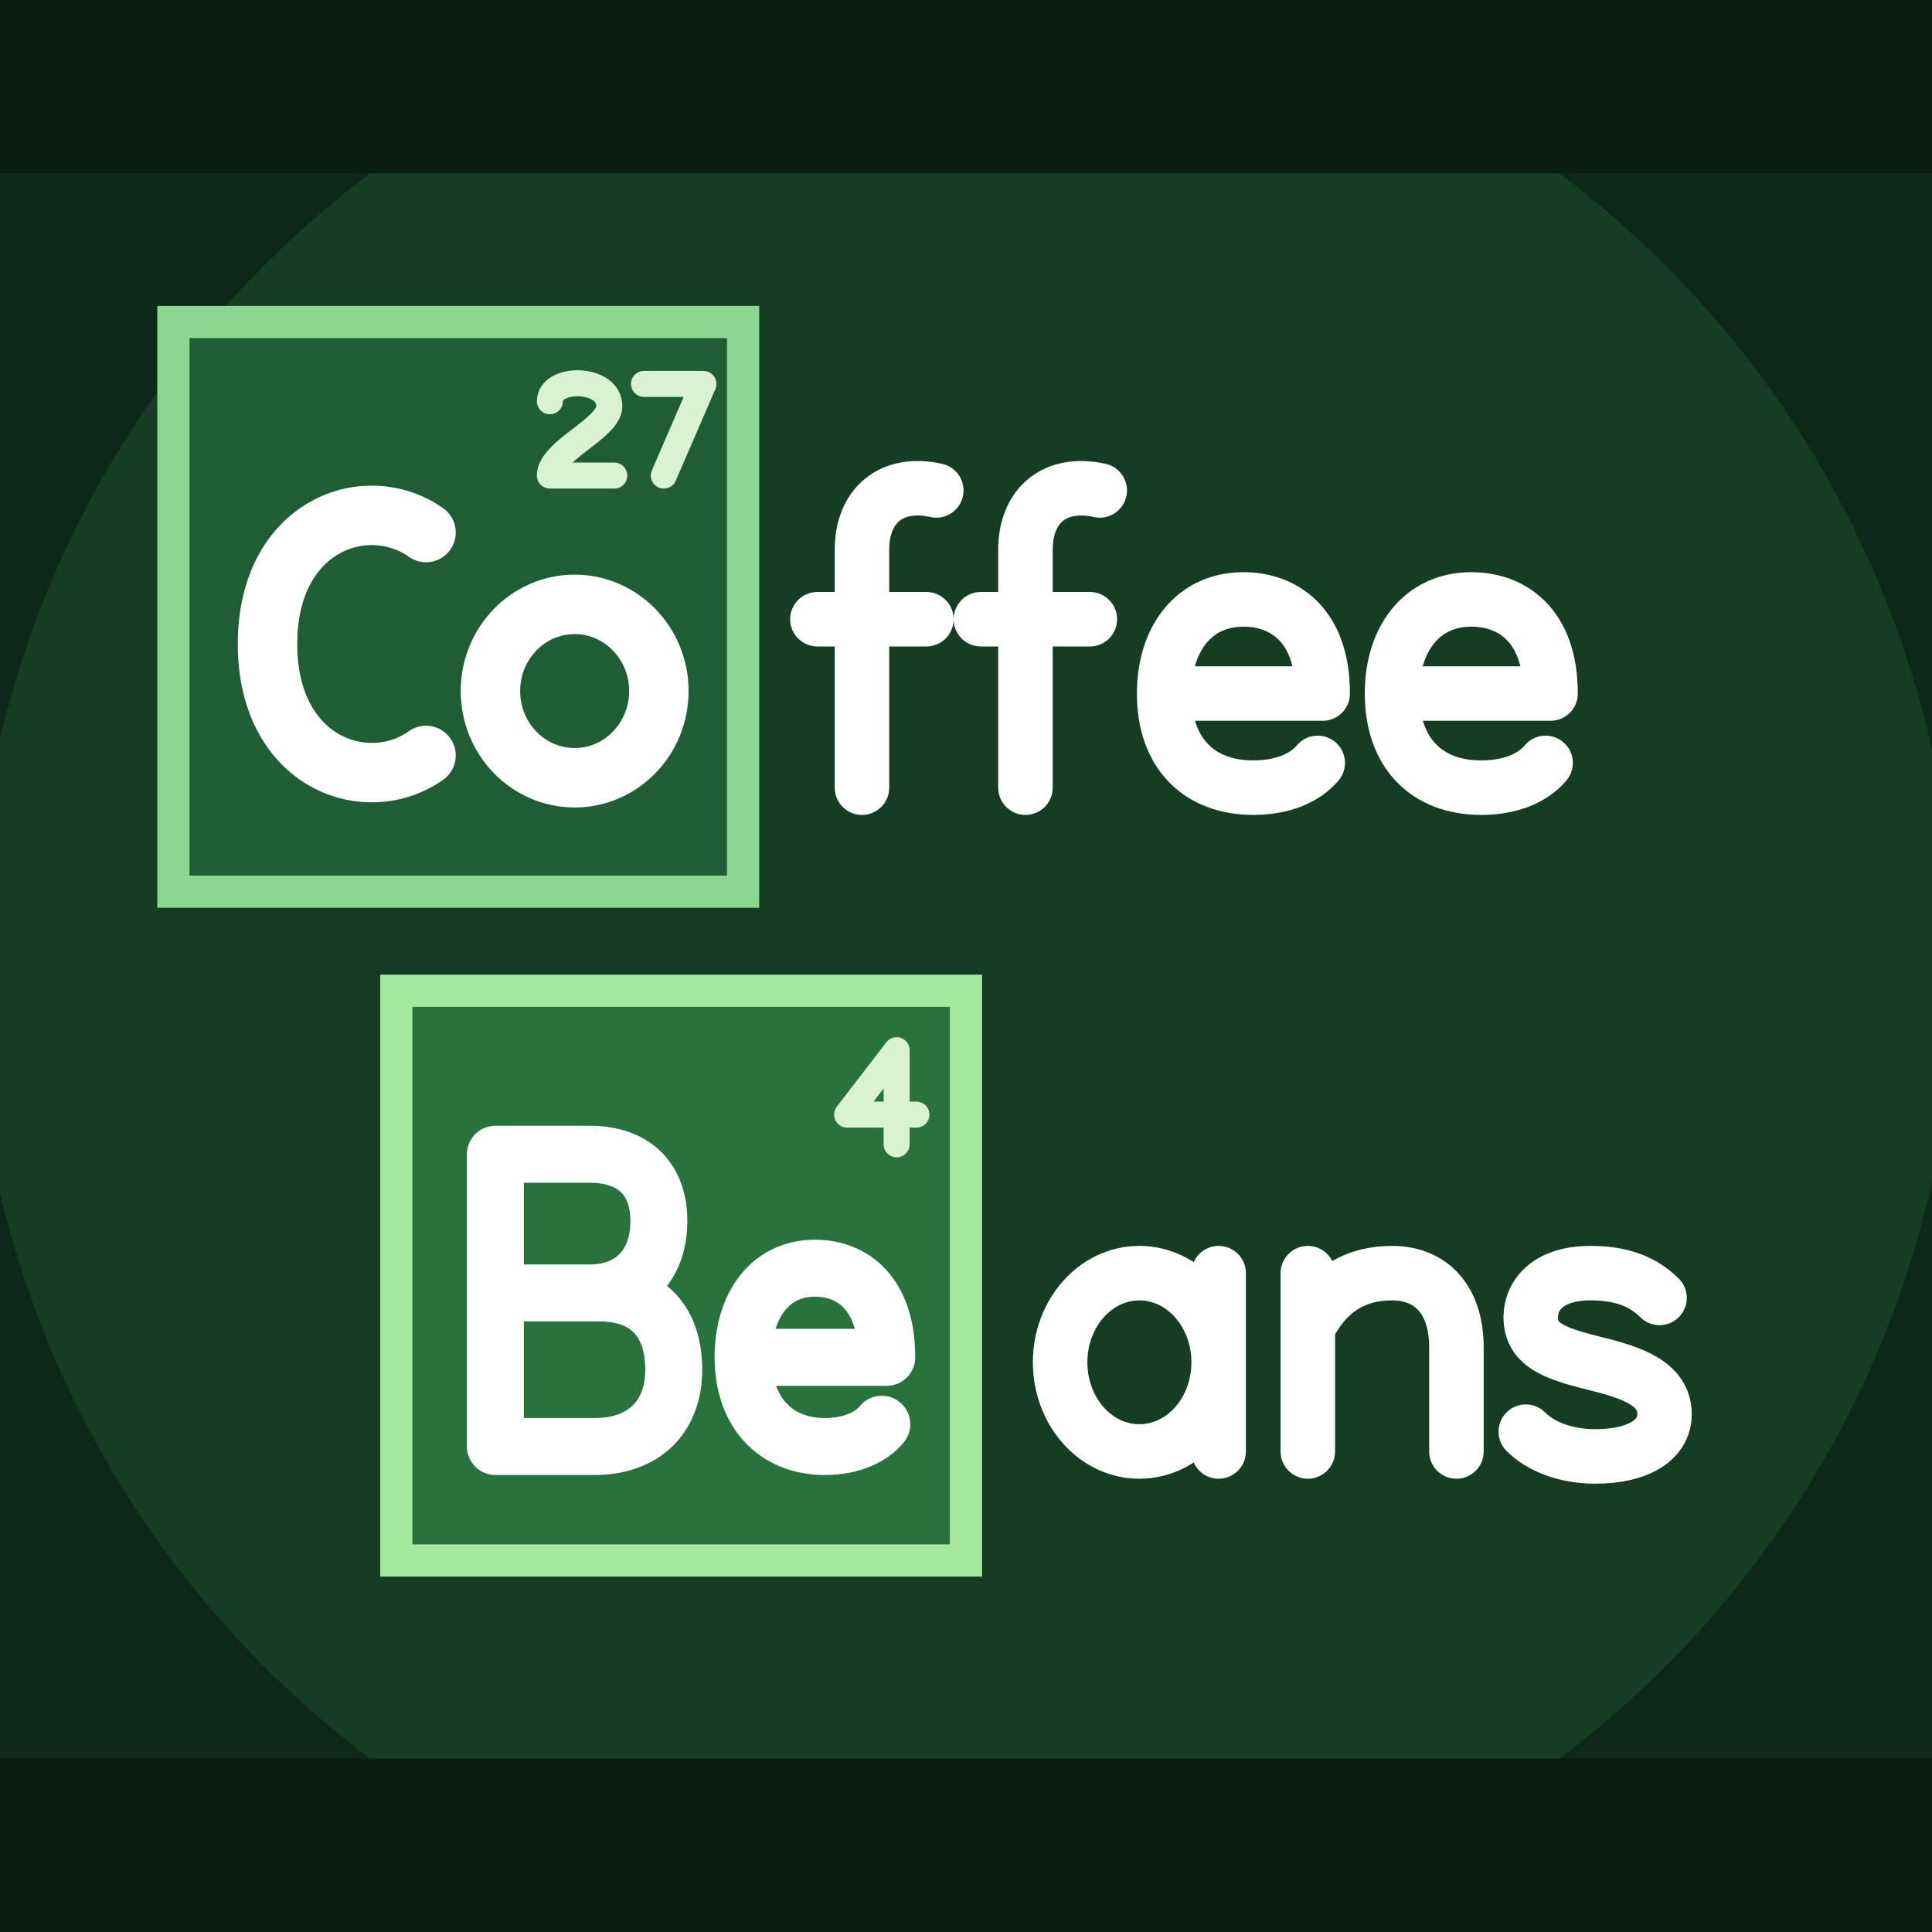
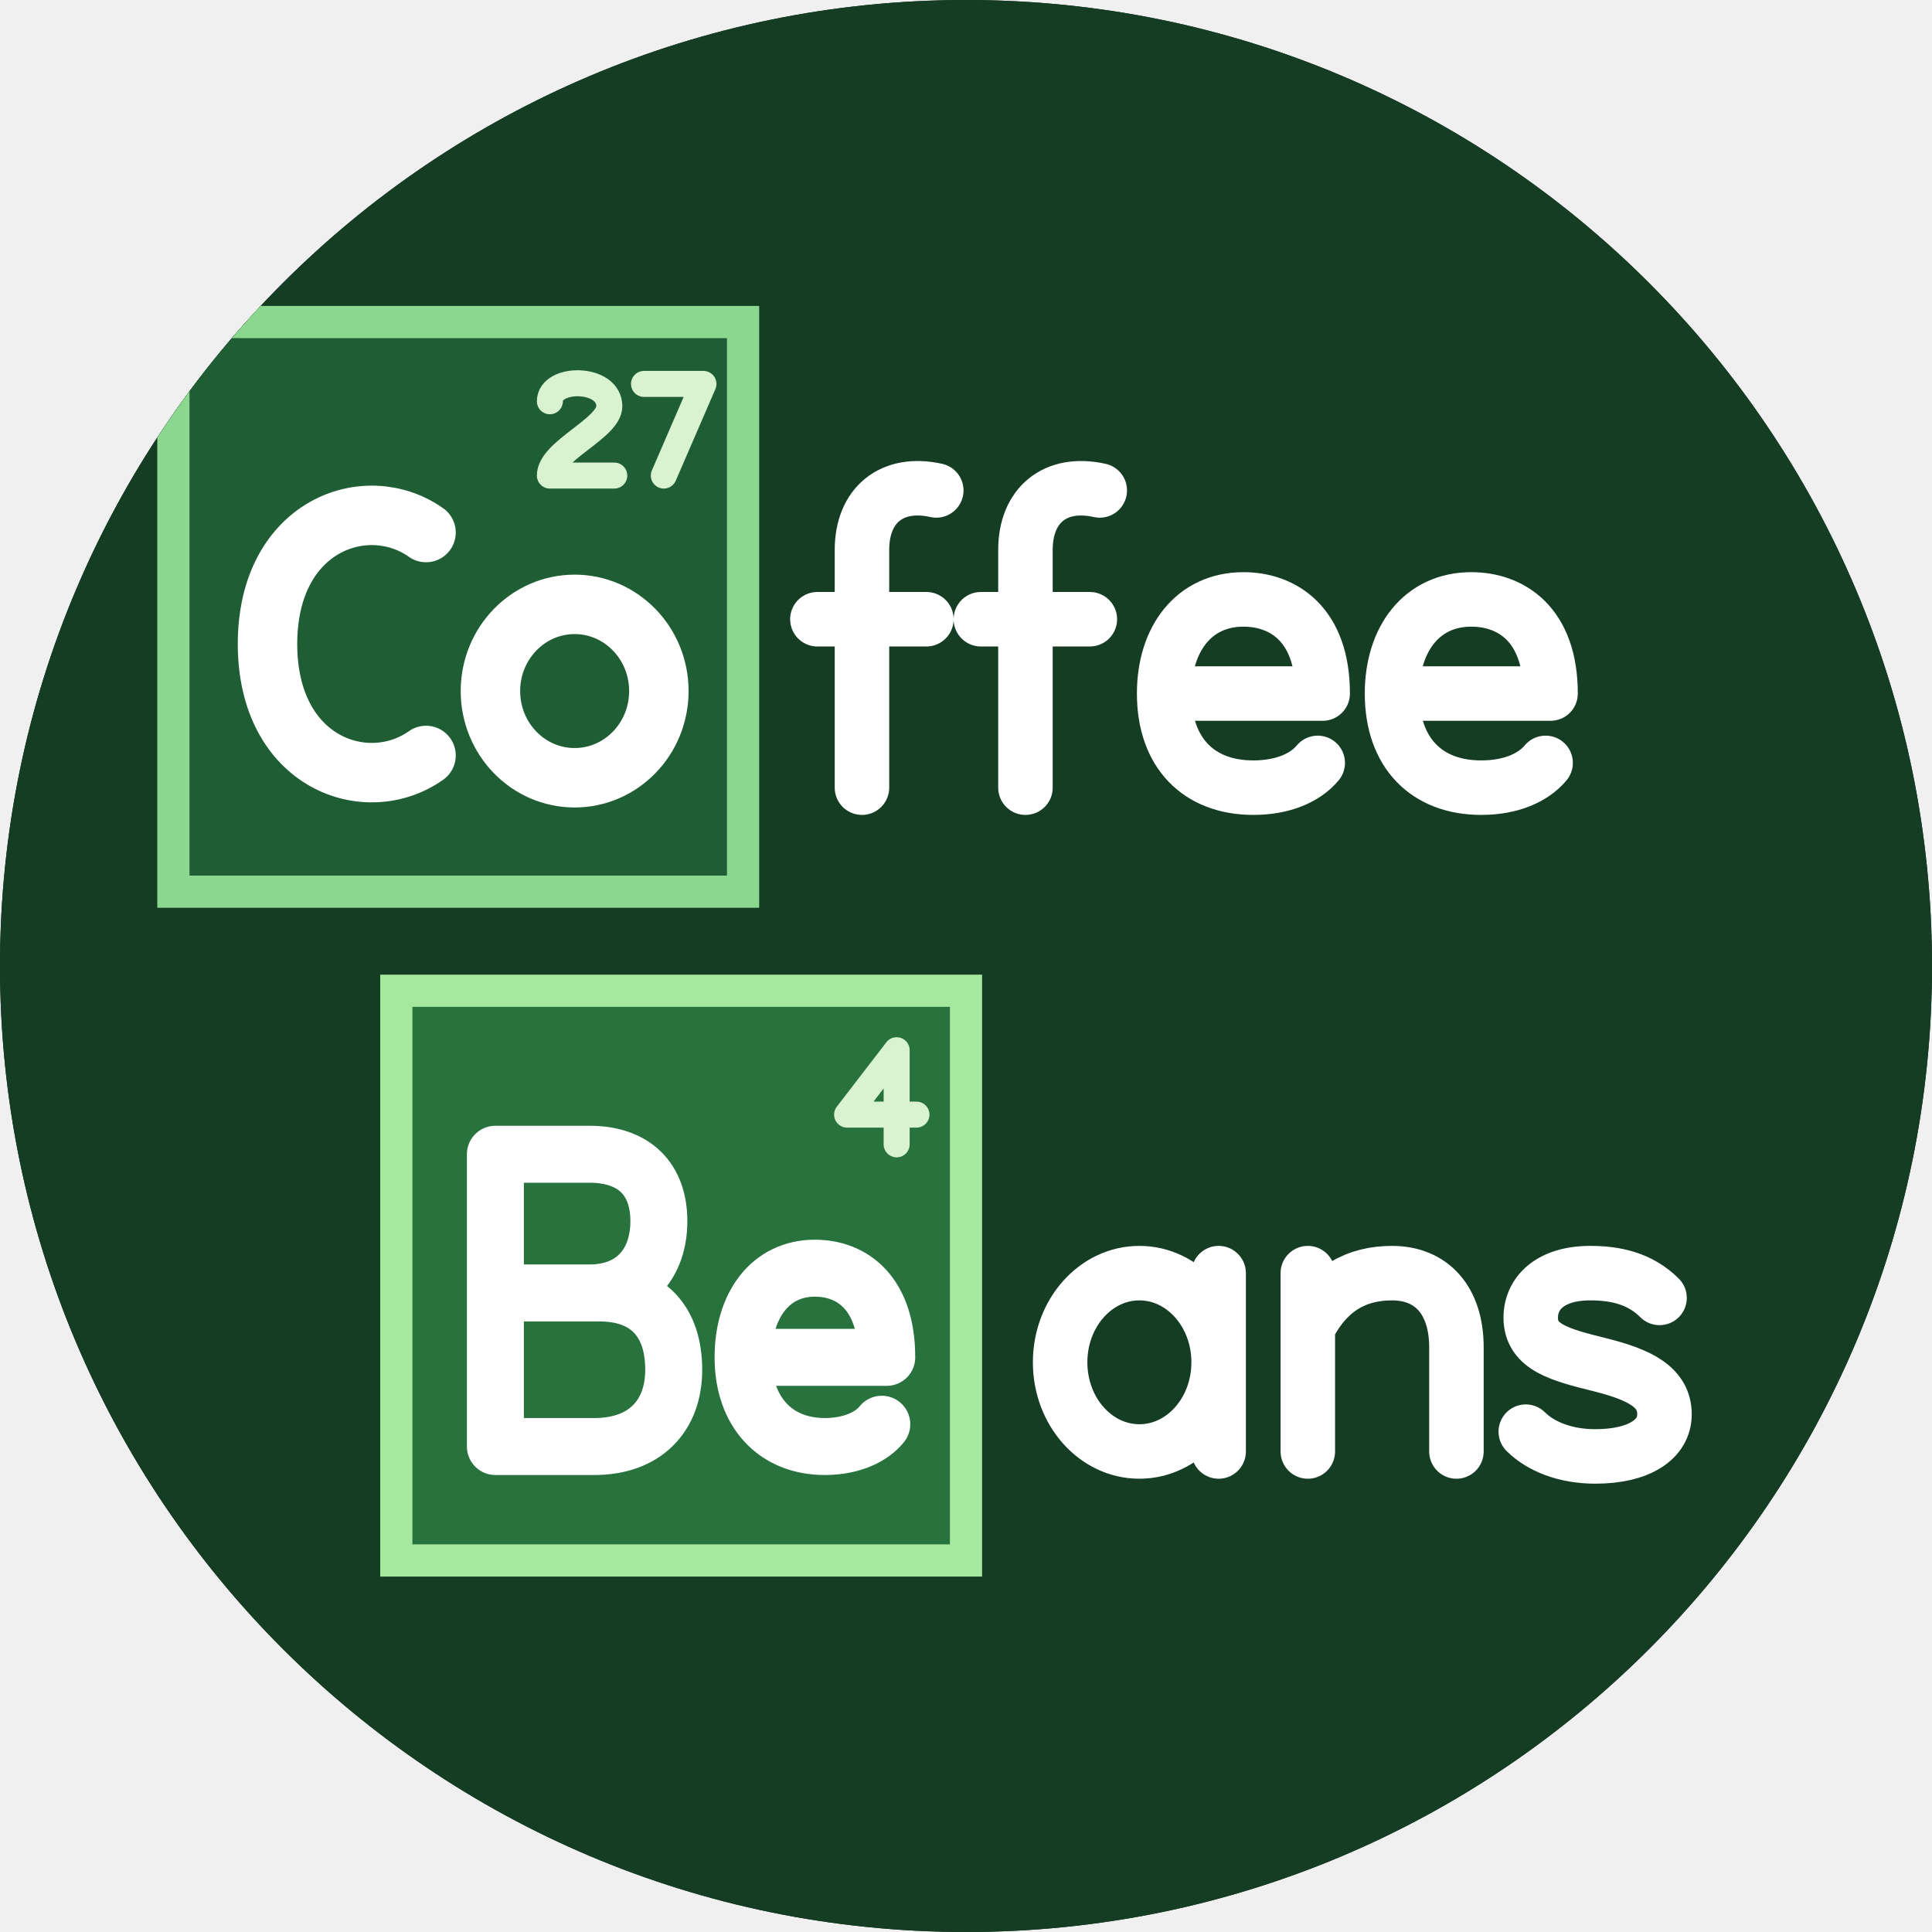
<svg xmlns="http://www.w3.org/2000/svg" width="512" height="512" viewBox="15 15 78 78" role="img" aria-labelledby="title desc">
-   <path d="M0,0h108v108h-108z" fill="#0D2818" />
-   <path d="M54,14 A40,40 0 1,1 53.9,14 Z" fill="#153D24" />
-   <path d="M0,0h108v22h-108zM0,86h108v22h-108z" fill="#091D11" />
-   <path d="M22,28 H45 V51 H22 Z" fill="#1F5E34" stroke="#8CD790" stroke-width="1.3" />
-   <path d="M37.2,31.2 C37.2,30.2 39.6,30.2 39.6,31.4 C39.6,32.3 37.2,33.2 37.2,34.2 H39.8 M41.0,30.5 H43.4 L41.8,34.2" fill="none" stroke="#D9F2D0" stroke-width="1.05" stroke-linecap="round" stroke-linejoin="round" />
-   <path d="M32.2,36.5 C29.8,34.8 25.8,36.2 25.8,41.0 C25.8,45.8 29.8,47.2 32.2,45.5 M38.2,39.4 A3.4,3.5 0 1,0 38.2,46.4 A3.4,3.5 0 1,0 38.2,39.4 Z" fill="none" stroke="#FFFFFF" stroke-width="2.4" stroke-linecap="round" stroke-linejoin="round" />
-   <path d="M52.8,34.8 C51.0,34.4 49.8,35.4 49.8,37.2 V46.8 M48.0,40.0 H52.4 M59.4,34.8 C57.6,34.4 56.4,35.4 56.4,37.2 V46.8 M54.6,40.0 H59.0 M62.2,43.0 H68.4 C68.4,40.2 66.8,39.2 65.2,39.2 C63.2,39.2 62.0,40.8 62.0,43.0 C62.0,45.4 63.4,46.8 65.6,46.8 C66.8,46.8 67.7,46.4 68.2,45.8 M71.4,43.0 H77.6 C77.6,40.2 76.0,39.2 74.4,39.2 C72.4,39.2 71.2,40.8 71.2,43.0 C71.2,45.4 72.6,46.8 74.8,46.8 C76.0,46.8 76.9,46.4 77.4,45.8" fill="none" stroke="#FFFFFF" stroke-width="2.2" stroke-linecap="round" stroke-linejoin="round" />
-   <path d="M31,55 H54 V78 H31 Z" fill="#28723E" stroke="#A5E89E" stroke-width="1.3" />
-   <path d="M51.2,57.4 L49.2,60.0 H52.0 M51.2,57.4 V61.2" fill="none" stroke="#D9F2D0" stroke-width="1.05" stroke-linecap="round" stroke-linejoin="round" />
-   <path d="M35.0,61.6 V73.4 M35.0,61.6 H38.8 C40.6,61.6 41.6,62.6 41.6,64.3 C41.6,66.0 40.6,67.2 38.8,67.2 H35.0 M38.8,67.2 H39.2 C41.2,67.2 42.2,68.4 42.2,70.3 C42.2,72.2 41.0,73.4 39.0,73.4 H35.0 M45.2,69.8 H50.8 C50.8,67.2 49.4,66.2 47.9,66.2 C46.1,66.2 45.0,67.7 45.0,69.8 C45.0,72.0 46.3,73.4 48.3,73.4 C49.4,73.4 50.2,73.0 50.6,72.5" fill="none" stroke="#FFFFFF" stroke-width="2.3" stroke-linecap="round" stroke-linejoin="round" />
-   <path d="M61.0,66.4 A3.2,3.6 0 1,0 61.0,73.6 A3.2,3.6 0 1,0 61.0,66.4 Z M64.2,66.4 V73.6 M67.8,66.4 V73.6 M67.8,68.6 C68.6,67.0 69.8,66.4 71.2,66.4 C72.8,66.4 73.8,67.5 73.8,69.4 V73.6 M82.0,67.4 C81.2,66.6 80.2,66.4 79.2,66.4 C77.6,66.4 76.8,67.2 76.8,68.2 C76.8,69.4 78.0,69.7 79.6,70.1 C81.2,70.5 82.2,71.0 82.2,72.1 C82.2,73.1 81.2,73.8 79.4,73.8 C78.2,73.8 77.2,73.4 76.6,72.8" fill="none" stroke="#FFFFFF" stroke-width="2.2" stroke-linecap="round" stroke-linejoin="round" />
+   <defs>
+     <clipPath id="coffee-icon-circle">
+       <circle cx="54" cy="54" r="39" />
+     </clipPath>
+   </defs>
+   <g clip-path="url(#coffee-icon-circle)">
+     <path d="M0,0h108v108h-108z" fill="#0D2818" />
+     <path d="M54,14 A40,40 0 1,1 53.9,14 Z" fill="#153D24" />
+     <path d="M22,28 H45 V51 H22 Z" fill="#1F5E34" stroke="#8CD790" stroke-width="1.3" />
+     <path d="M37.2,31.2 C37.2,30.2 39.6,30.2 39.6,31.4 C39.6,32.3 37.2,33.2 37.2,34.2 H39.8 M41.0,30.5 H43.4 L41.8,34.2" fill="none" stroke="#D9F2D0" stroke-width="1.05" stroke-linecap="round" stroke-linejoin="round" />
+     <path d="M32.2,36.5 C29.8,34.8 25.8,36.2 25.8,41.0 C25.8,45.8 29.8,47.2 32.2,45.5 M38.2,39.4 A3.4,3.5 0 1,0 38.2,46.4 A3.4,3.5 0 1,0 38.2,39.4 Z" fill="none" stroke="#FFFFFF" stroke-width="2.4" stroke-linecap="round" stroke-linejoin="round" />
+     <path d="M52.8,34.8 C51.0,34.4 49.8,35.4 49.8,37.2 V46.8 M48.0,40.0 H52.4 M59.4,34.8 C57.6,34.4 56.4,35.4 56.4,37.2 V46.8 M54.6,40.0 H59.0 M62.2,43.0 H68.4 C68.4,40.2 66.8,39.2 65.2,39.2 C63.2,39.2 62.0,40.8 62.0,43.0 C62.0,45.4 63.4,46.8 65.6,46.8 C66.8,46.8 67.7,46.4 68.2,45.8 M71.4,43.0 H77.6 C77.6,40.2 76.0,39.2 74.4,39.2 C72.4,39.2 71.2,40.8 71.2,43.0 C71.2,45.4 72.6,46.8 74.8,46.8 C76.0,46.8 76.9,46.4 77.4,45.8" fill="none" stroke="#FFFFFF" stroke-width="2.2" stroke-linecap="round" stroke-linejoin="round" />
+     <path d="M31,55 H54 V78 H31 Z" fill="#28723E" stroke="#A5E89E" stroke-width="1.3" />
+     <path d="M51.2,57.4 L49.2,60.0 H52.0 M51.2,57.4 V61.2" fill="none" stroke="#D9F2D0" stroke-width="1.05" stroke-linecap="round" stroke-linejoin="round" />
+     <path d="M35.0,61.6 V73.4 M35.0,61.6 H38.8 C40.6,61.6 41.6,62.6 41.6,64.3 C41.6,66.0 40.6,67.2 38.8,67.2 H35.0 M38.8,67.2 H39.2 C41.2,67.2 42.2,68.4 42.2,70.3 C42.2,72.2 41.0,73.4 39.0,73.4 H35.0 M45.2,69.8 H50.8 C50.8,67.2 49.4,66.2 47.9,66.2 C46.1,66.2 45.0,67.7 45.0,69.8 C45.0,72.0 46.3,73.4 48.3,73.4 C49.4,73.4 50.2,73.0 50.6,72.5" fill="none" stroke="#FFFFFF" stroke-width="2.3" stroke-linecap="round" stroke-linejoin="round" />
+     <path d="M61.0,66.4 A3.2,3.6 0 1,0 61.0,73.6 A3.2,3.6 0 1,0 61.0,66.4 Z M64.2,66.4 V73.6 M67.8,66.4 V73.6 M67.8,68.6 C68.6,67.0 69.8,66.4 71.2,66.4 C72.8,66.4 73.8,67.5 73.8,69.4 V73.6 M82.0,67.4 C81.2,66.6 80.2,66.4 79.2,66.4 C77.6,66.4 76.8,67.2 76.8,68.2 C76.8,69.4 78.0,69.7 79.6,70.1 C81.2,70.5 82.2,71.0 82.2,72.1 C82.2,73.1 81.2,73.8 79.4,73.8 C78.2,73.8 77.2,73.4 76.6,72.8" fill="none" stroke="#FFFFFF" stroke-width="2.2" stroke-linecap="round" stroke-linejoin="round" />
+   </g>
</svg>
